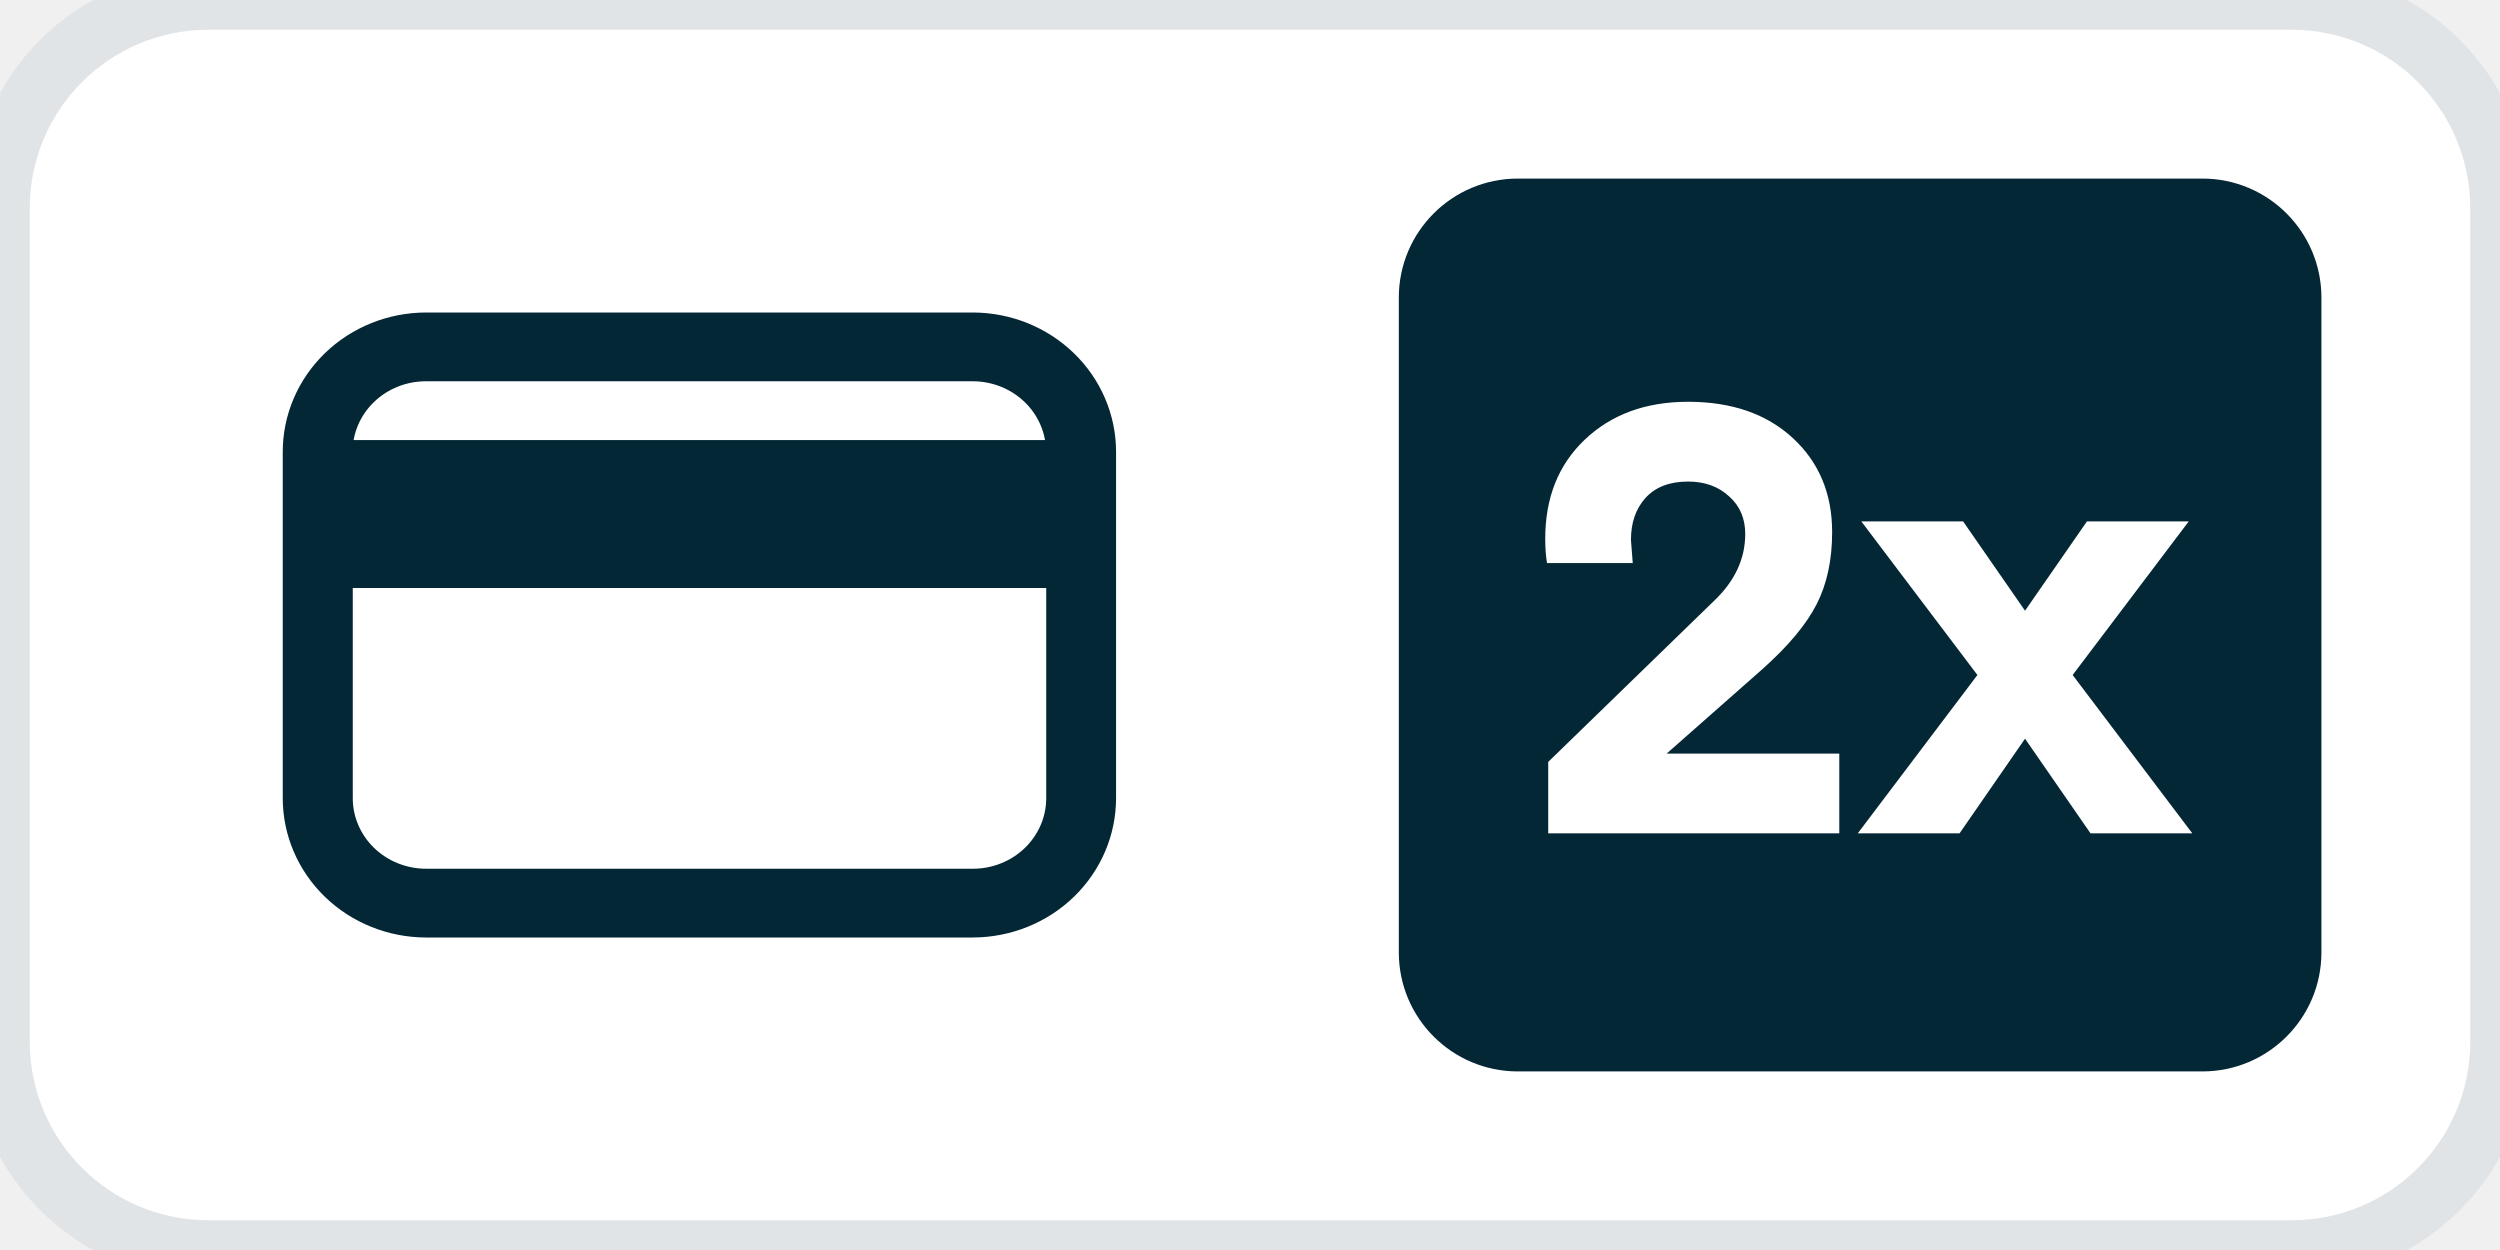
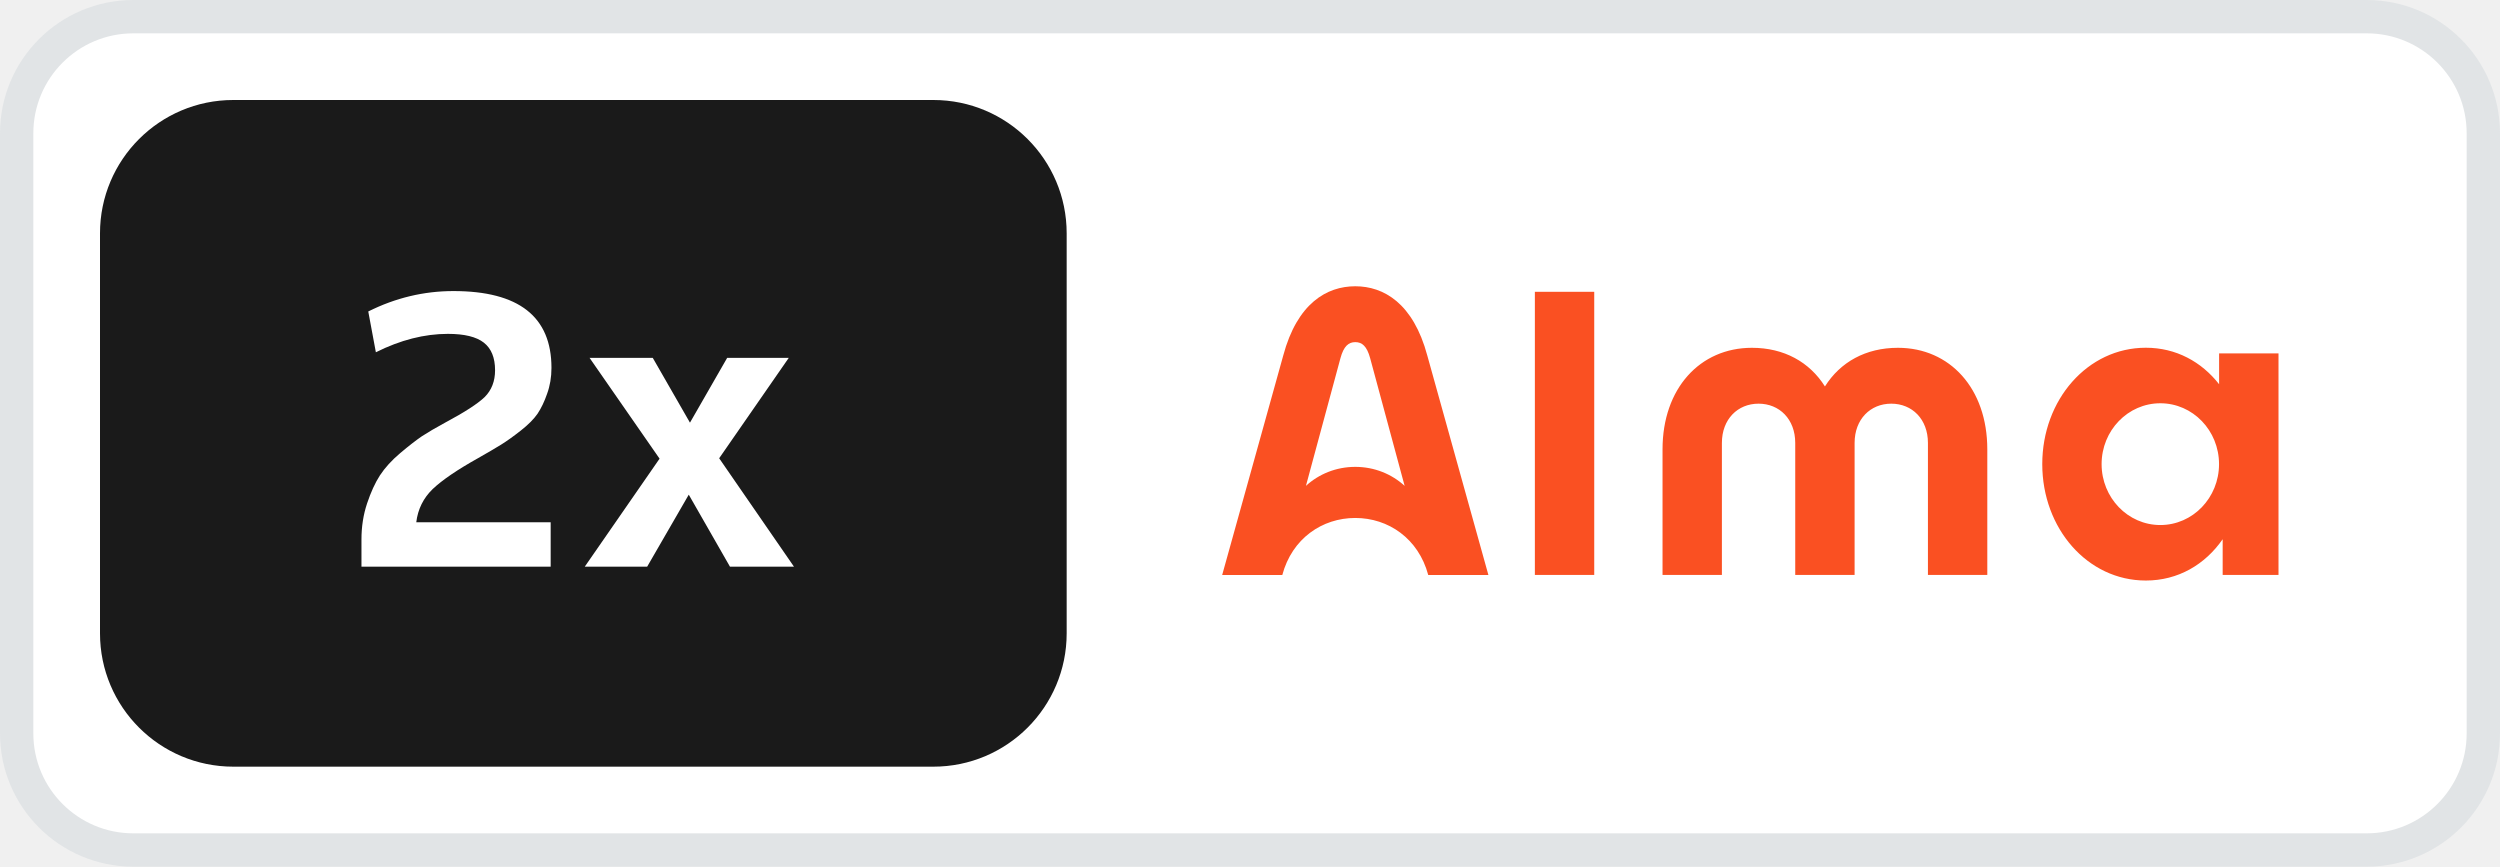
- <svg xmlns="http://www.w3.org/2000/svg" width="84" height="42" viewBox="0 0 84 42" fill="none">
-   <path d="M0 7C0 3.134 3.134 0 7 0H77C80.866 0 84 3.134 84 7V35C84 38.866 80.866 42 77 42H7C3.134 42 0 38.866 0 35V7Z" fill="white" />
-   <path d="M32.686 11H14.314C13.169 11.002 12.071 11.444 11.262 12.229C10.453 13.014 9.999 14.078 10 15.188V26.812C9.999 27.922 10.453 28.986 11.262 29.771C12.071 30.556 13.169 30.998 14.314 31H32.686C33.831 30.998 34.929 30.556 35.738 29.771C36.547 28.986 37.001 27.922 37 26.812V15.188C37.001 14.078 36.547 13.014 35.738 12.229C34.929 11.444 33.831 11.002 32.686 11ZM14.314 12.311H32.686C33.075 12.311 33.461 12.386 33.821 12.531C34.18 12.675 34.507 12.887 34.782 13.155C35.057 13.422 35.275 13.739 35.423 14.088C35.572 14.437 35.648 14.81 35.647 15.188V15.287H11.347V15.188C11.346 14.81 11.422 14.436 11.571 14.086C11.72 13.737 11.938 13.42 12.214 13.153C12.49 12.885 12.817 12.673 13.177 12.529C13.538 12.384 13.924 12.31 14.314 12.311ZM32.686 29.689H14.314C13.925 29.689 13.539 29.614 13.179 29.469C12.82 29.325 12.493 29.113 12.218 28.845C11.943 28.578 11.725 28.261 11.577 27.912C11.428 27.563 11.352 27.19 11.353 26.812V19.256H35.653V26.812C35.654 27.19 35.578 27.564 35.429 27.913C35.28 28.263 35.062 28.58 34.786 28.847C34.51 29.115 34.183 29.327 33.823 29.471C33.462 29.616 33.076 29.69 32.686 29.689Z" fill="#042736" stroke="#042736" />
-   <rect x="47" y="6" width="31" height="30" rx="4" fill="#042736" />
-   <path d="M61.8 28H52.02V25.6L57.58 20.2C58.287 19.533 58.64 18.78 58.64 17.94C58.64 17.42 58.46 17 58.1 16.68C57.74 16.347 57.28 16.18 56.72 16.18C56.093 16.18 55.613 16.367 55.28 16.74C54.96 17.1 54.8 17.567 54.8 18.14L54.86 18.92H51.98C51.94 18.693 51.92 18.42 51.92 18.1C51.92 16.727 52.36 15.62 53.24 14.78C54.133 13.927 55.293 13.5 56.72 13.5C58.187 13.5 59.36 13.907 60.24 14.72C61.12 15.533 61.56 16.587 61.56 17.88C61.56 18.813 61.387 19.62 61.04 20.3C60.693 20.98 60.087 21.707 59.22 22.48L56 25.32H61.8V28ZM73.541 17.52L69.641 22.68L73.661 28H70.241L68.041 24.82L65.841 28H62.421L66.441 22.68L62.541 17.52H65.961L68.041 20.52L70.121 17.52H73.541Z" fill="white" />
-   <path d="M7 1H77V-1H7V1ZM83 7V35H85V7H83ZM77 41H7V43H77V41ZM1 35V7H-1V35H1ZM7 41C3.686 41 1 38.314 1 35H-1C-1 39.418 2.582 43 7 43V41ZM83 35C83 38.314 80.314 41 77 41V43C81.418 43 85 39.418 85 35H83ZM77 1C80.314 1 83 3.686 83 7H85C85 2.582 81.418 -1 77 -1V1ZM7 -1C2.582 -1 -1 2.582 -1 7H1C1 3.686 3.686 1 7 1V-1Z" fill="#E1E4E6" />
+ <svg xmlns="http://www.w3.org/2000/svg" width="75" height="26" viewBox="0 0 75 26" fill="none">
+   <rect x="0.5" y="0.5" width="74" height="25" rx="3.5" fill="white" />
+   <rect x="3" y="3" width="29" height="20" rx="4" fill="#1A1A1A" />
+   <path d="M16.52 15.668V17H10.844V16.184C10.844 15.8 10.9 15.44 11.012 15.104C11.124 14.768 11.252 14.488 11.396 14.264C11.548 14.032 11.752 13.808 12.008 13.592C12.264 13.376 12.48 13.208 12.656 13.088C12.84 12.968 13.072 12.832 13.352 12.68C13.936 12.368 14.332 12.112 14.54 11.912C14.748 11.704 14.852 11.436 14.852 11.108C14.852 10.732 14.74 10.456 14.516 10.28C14.292 10.104 13.932 10.016 13.436 10.016C12.732 10.016 12.012 10.2 11.276 10.568L11.048 9.344C11.864 8.936 12.716 8.732 13.604 8.732C15.564 8.732 16.544 9.5 16.544 11.036C16.544 11.316 16.5 11.576 16.412 11.816C16.332 12.048 16.236 12.248 16.124 12.416C16.012 12.576 15.844 12.744 15.62 12.92C15.396 13.096 15.2 13.236 15.032 13.34C14.864 13.444 14.632 13.58 14.336 13.748C13.72 14.092 13.268 14.4 12.98 14.672C12.7 14.944 12.536 15.276 12.488 15.668H16.52ZM19.415 17H17.543L19.787 13.76L17.687 10.736H19.583L20.699 12.68L21.815 10.736H23.663L21.575 13.748L23.819 17H21.899L20.663 14.84L19.415 17Z" fill="white" />
+   <path d="M66.573 10.601V11.527C66.046 10.853 65.282 10.432 64.375 10.432C62.625 10.432 61.268 11.995 61.268 13.924C61.268 15.853 62.625 17.416 64.375 17.416C65.346 17.416 66.153 16.935 66.68 16.177V17.249H68.355V10.601H66.573ZM64.81 15.751C63.837 15.751 63.048 14.933 63.048 13.924C63.048 12.915 63.837 12.098 64.81 12.098C65.783 12.098 66.571 12.915 66.571 13.924C66.571 14.933 65.783 15.751 64.81 15.751ZM46.046 8.755H47.827V17.248H46.046V8.755ZM49.876 13.48C49.876 11.652 51 10.434 52.557 10.434C53.523 10.434 54.287 10.862 54.748 11.593C55.209 10.862 55.972 10.434 56.938 10.434C58.495 10.434 59.619 11.652 59.619 13.48V17.249H57.838V13.288C57.838 12.575 57.364 12.11 56.738 12.11C56.112 12.11 55.638 12.576 55.638 13.288V17.249H53.857V13.288C53.857 12.575 53.383 12.11 52.757 12.11C52.131 12.11 51.657 12.576 51.657 13.288V17.249H49.876V13.48ZM42.82 10.67C42.398 9.093 41.507 8.588 40.658 8.588C39.809 8.588 38.917 9.093 38.496 10.67L36.665 17.25H38.469C38.763 16.151 39.669 15.539 40.658 15.539C41.647 15.539 42.553 16.152 42.847 17.25H44.652L42.82 10.67ZM40.658 14.006C40.083 14.006 39.563 14.223 39.178 14.576L40.213 10.747C40.312 10.381 40.459 10.264 40.659 10.264C40.859 10.264 41.006 10.381 41.105 10.747L42.139 14.576C41.755 14.223 41.233 14.006 40.658 14.006Z" fill="#FA5022" />
+   <rect x="0.5" y="0.5" width="74" height="25" rx="3.5" stroke="#E1E4E6" />
</svg>
